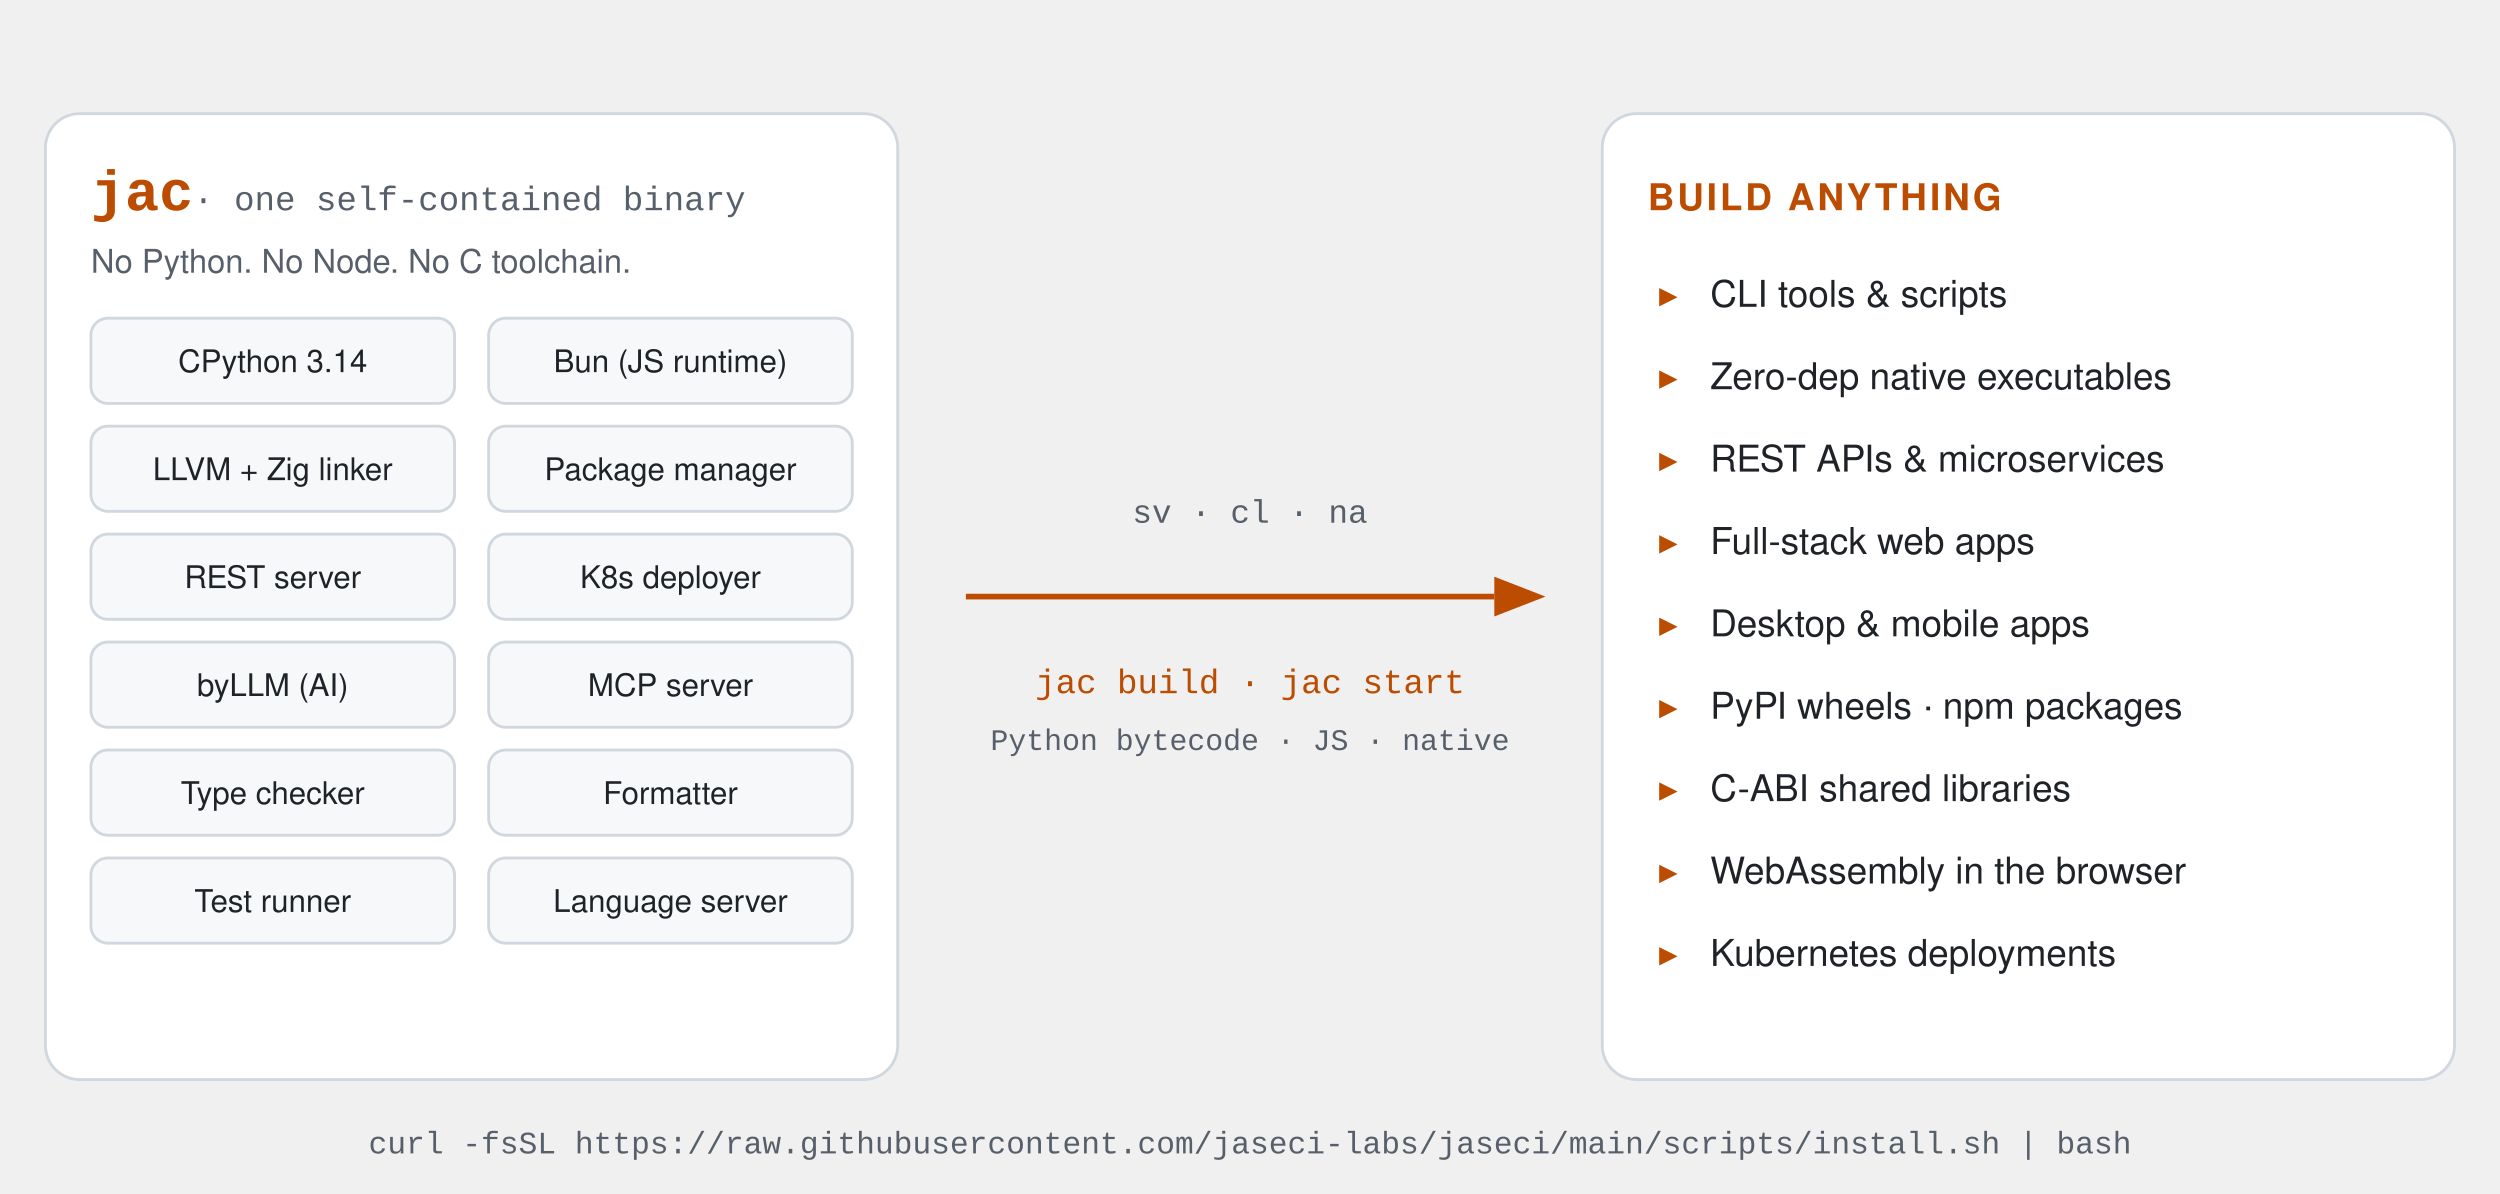
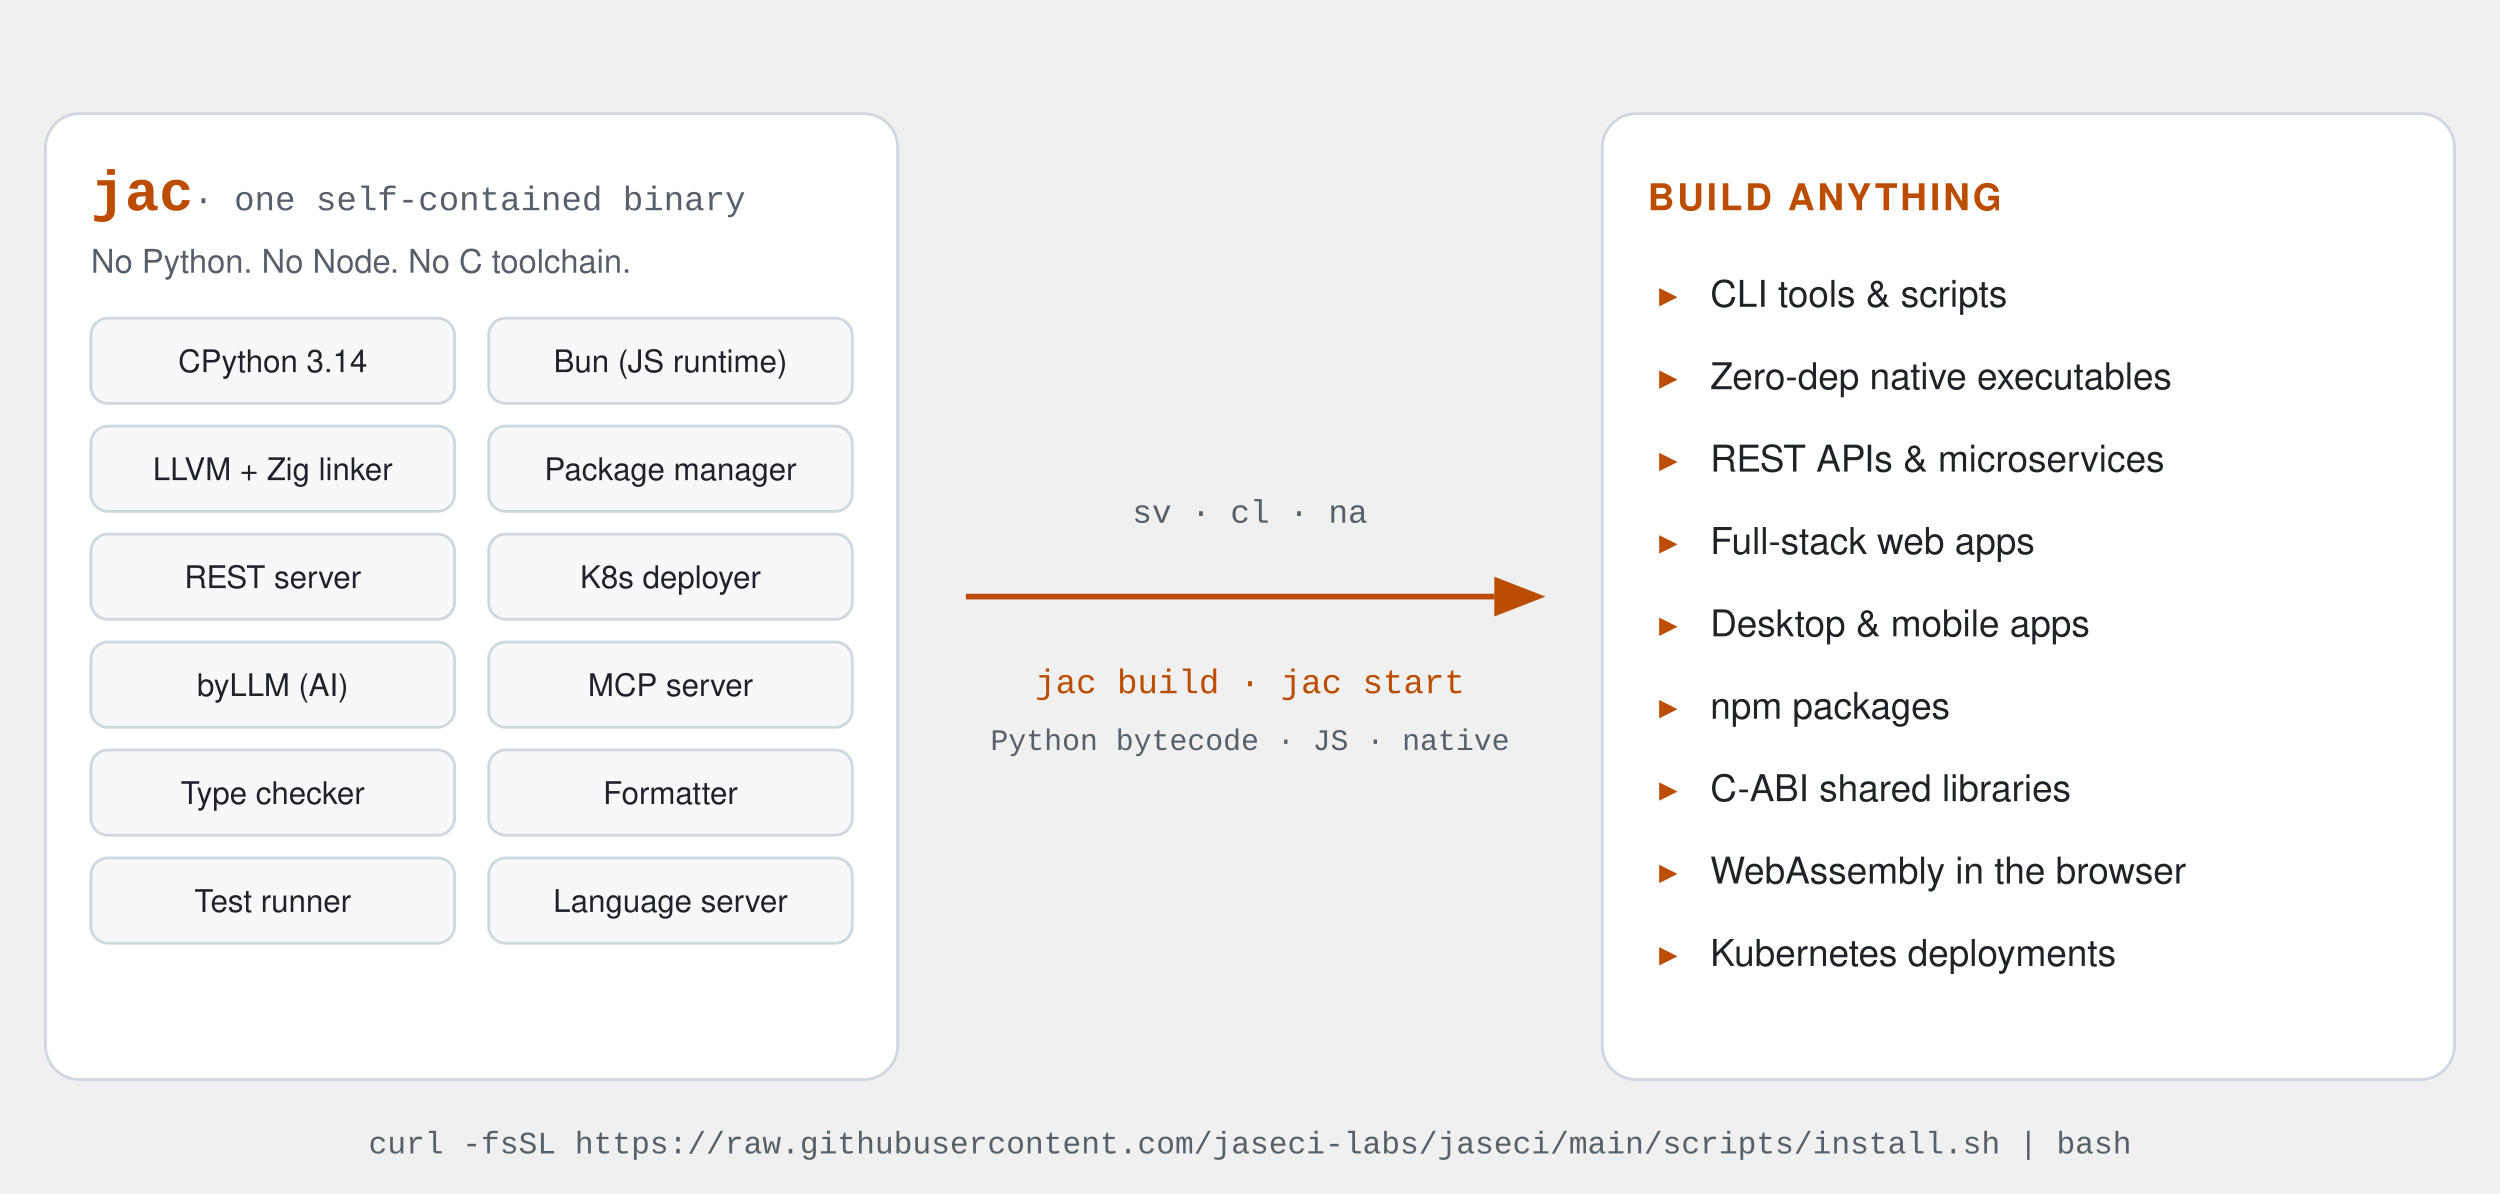
<svg xmlns="http://www.w3.org/2000/svg" width="880" height="420" viewBox="0 0 880 420" role="img" aria-label="Diagram: the single jac binary bundles the entire toolchain and builds every kind of artifact">
  <style>
    .sans { font-family: -apple-system, "Segoe UI", Helvetica, Arial, sans-serif; }
    .mono { font-family: "SFMono-Regular", Consolas, "Liberation Mono", Menlo, monospace; }
    .fg { fill: #1f2328; }
    .dim { fill: #57606a; }
    .acc { fill: #bc4c00; }
  </style>
  <rect x="16" y="40" width="300" height="340" rx="12" fill="#ffffff" stroke="#d0d7de" />
  <text class="mono acc" x="32" y="74" font-size="20" font-weight="bold">jac<tspan class="dim" font-size="12" font-weight="normal"> · one self-contained binary</tspan>
  </text>
  <text class="sans dim" x="32" y="96" font-size="11.5">No Python. No Node. No C toolchain.</text>
  <g font-size="11" text-anchor="middle" class="sans fg">
    <rect x="32" y="112" width="128" height="30" rx="6" fill="#f6f8fa" stroke="#d0d7de" />
    <text x="96" y="131">CPython 3.14</text>
    <rect x="172" y="112" width="128" height="30" rx="6" fill="#f6f8fa" stroke="#d0d7de" />
    <text x="236" y="131">Bun (JS runtime)</text>
    <rect x="32" y="150" width="128" height="30" rx="6" fill="#f6f8fa" stroke="#d0d7de" />
    <text x="96" y="169">LLVM + Zig linker</text>
    <rect x="172" y="150" width="128" height="30" rx="6" fill="#f6f8fa" stroke="#d0d7de" />
    <text x="236" y="169">Package manager</text>
    <rect x="32" y="188" width="128" height="30" rx="6" fill="#f6f8fa" stroke="#d0d7de" />
    <text x="96" y="207">REST server</text>
    <rect x="172" y="188" width="128" height="30" rx="6" fill="#f6f8fa" stroke="#d0d7de" />
    <text x="236" y="207">K8s deployer</text>
    <rect x="32" y="226" width="128" height="30" rx="6" fill="#f6f8fa" stroke="#d0d7de" />
    <text x="96" y="245">byLLM (AI)</text>
    <rect x="172" y="226" width="128" height="30" rx="6" fill="#f6f8fa" stroke="#d0d7de" />
    <text x="236" y="245">MCP server</text>
    <rect x="32" y="264" width="128" height="30" rx="6" fill="#f6f8fa" stroke="#d0d7de" />
    <text x="96" y="283">Type checker</text>
    <rect x="172" y="264" width="128" height="30" rx="6" fill="#f6f8fa" stroke="#d0d7de" />
    <text x="236" y="283">Formatter</text>
    <rect x="32" y="302" width="128" height="30" rx="6" fill="#f6f8fa" stroke="#d0d7de" />
    <text x="96" y="321">Test runner</text>
    <rect x="172" y="302" width="128" height="30" rx="6" fill="#f6f8fa" stroke="#d0d7de" />
    <text x="236" y="321">Language server</text>
  </g>
  <text class="mono dim" x="440" y="184" font-size="11.5" text-anchor="middle">sv · cl · na</text>
  <line x1="340" y1="210" x2="526" y2="210" stroke="#bc4c00" stroke-width="2" />
  <path d="M526,203 L544,210 L526,217 Z" fill="#bc4c00" />
  <text class="mono acc" x="440" y="244" font-size="12" text-anchor="middle">jac build · jac start</text>
  <text class="mono dim" x="440" y="264" font-size="10.5" text-anchor="middle">Python bytecode · JS · native</text>
  <rect x="564" y="40" width="300" height="340" rx="12" fill="#ffffff" stroke="#d0d7de" />
  <text class="sans acc" x="580" y="74" font-size="13" font-weight="bold" letter-spacing="1">BUILD ANYTHING</text>
  <g font-size="13" class="sans">
    <text class="acc" x="584" y="108">▸</text>
    <text class="fg" x="602" y="108">CLI tools &amp; scripts</text>
    <text class="acc" x="584" y="137">▸</text>
    <text class="fg" x="602" y="137">Zero-dep native executables</text>
    <text class="acc" x="584" y="166">▸</text>
    <text class="fg" x="602" y="166">REST APIs &amp; microservices</text>
    <text class="acc" x="584" y="195">▸</text>
    <text class="fg" x="602" y="195">Full-stack web apps</text>
    <text class="acc" x="584" y="224">▸</text>
    <text class="fg" x="602" y="224">Desktop &amp; mobile apps</text>
    <text class="acc" x="584" y="253">▸</text>
-     <text class="fg" x="602" y="253">PyPI wheels · npm packages</text>
+     <text class="fg" x="602" y="253">npm packages</text>
    <text class="acc" x="584" y="282">▸</text>
    <text class="fg" x="602" y="282">C-ABI shared libraries</text>
    <text class="acc" x="584" y="311">▸</text>
    <text class="fg" x="602" y="311">WebAssembly in the browser</text>
    <text class="acc" x="584" y="340">▸</text>
    <text class="fg" x="602" y="340">Kubernetes deployments</text>
  </g>
  <text class="mono dim" x="440" y="406" font-size="11" text-anchor="middle">curl -fsSL https://raw.githubusercontent.com/jaseci-labs/jaseci/main/scripts/install.sh | bash</text>
</svg>
